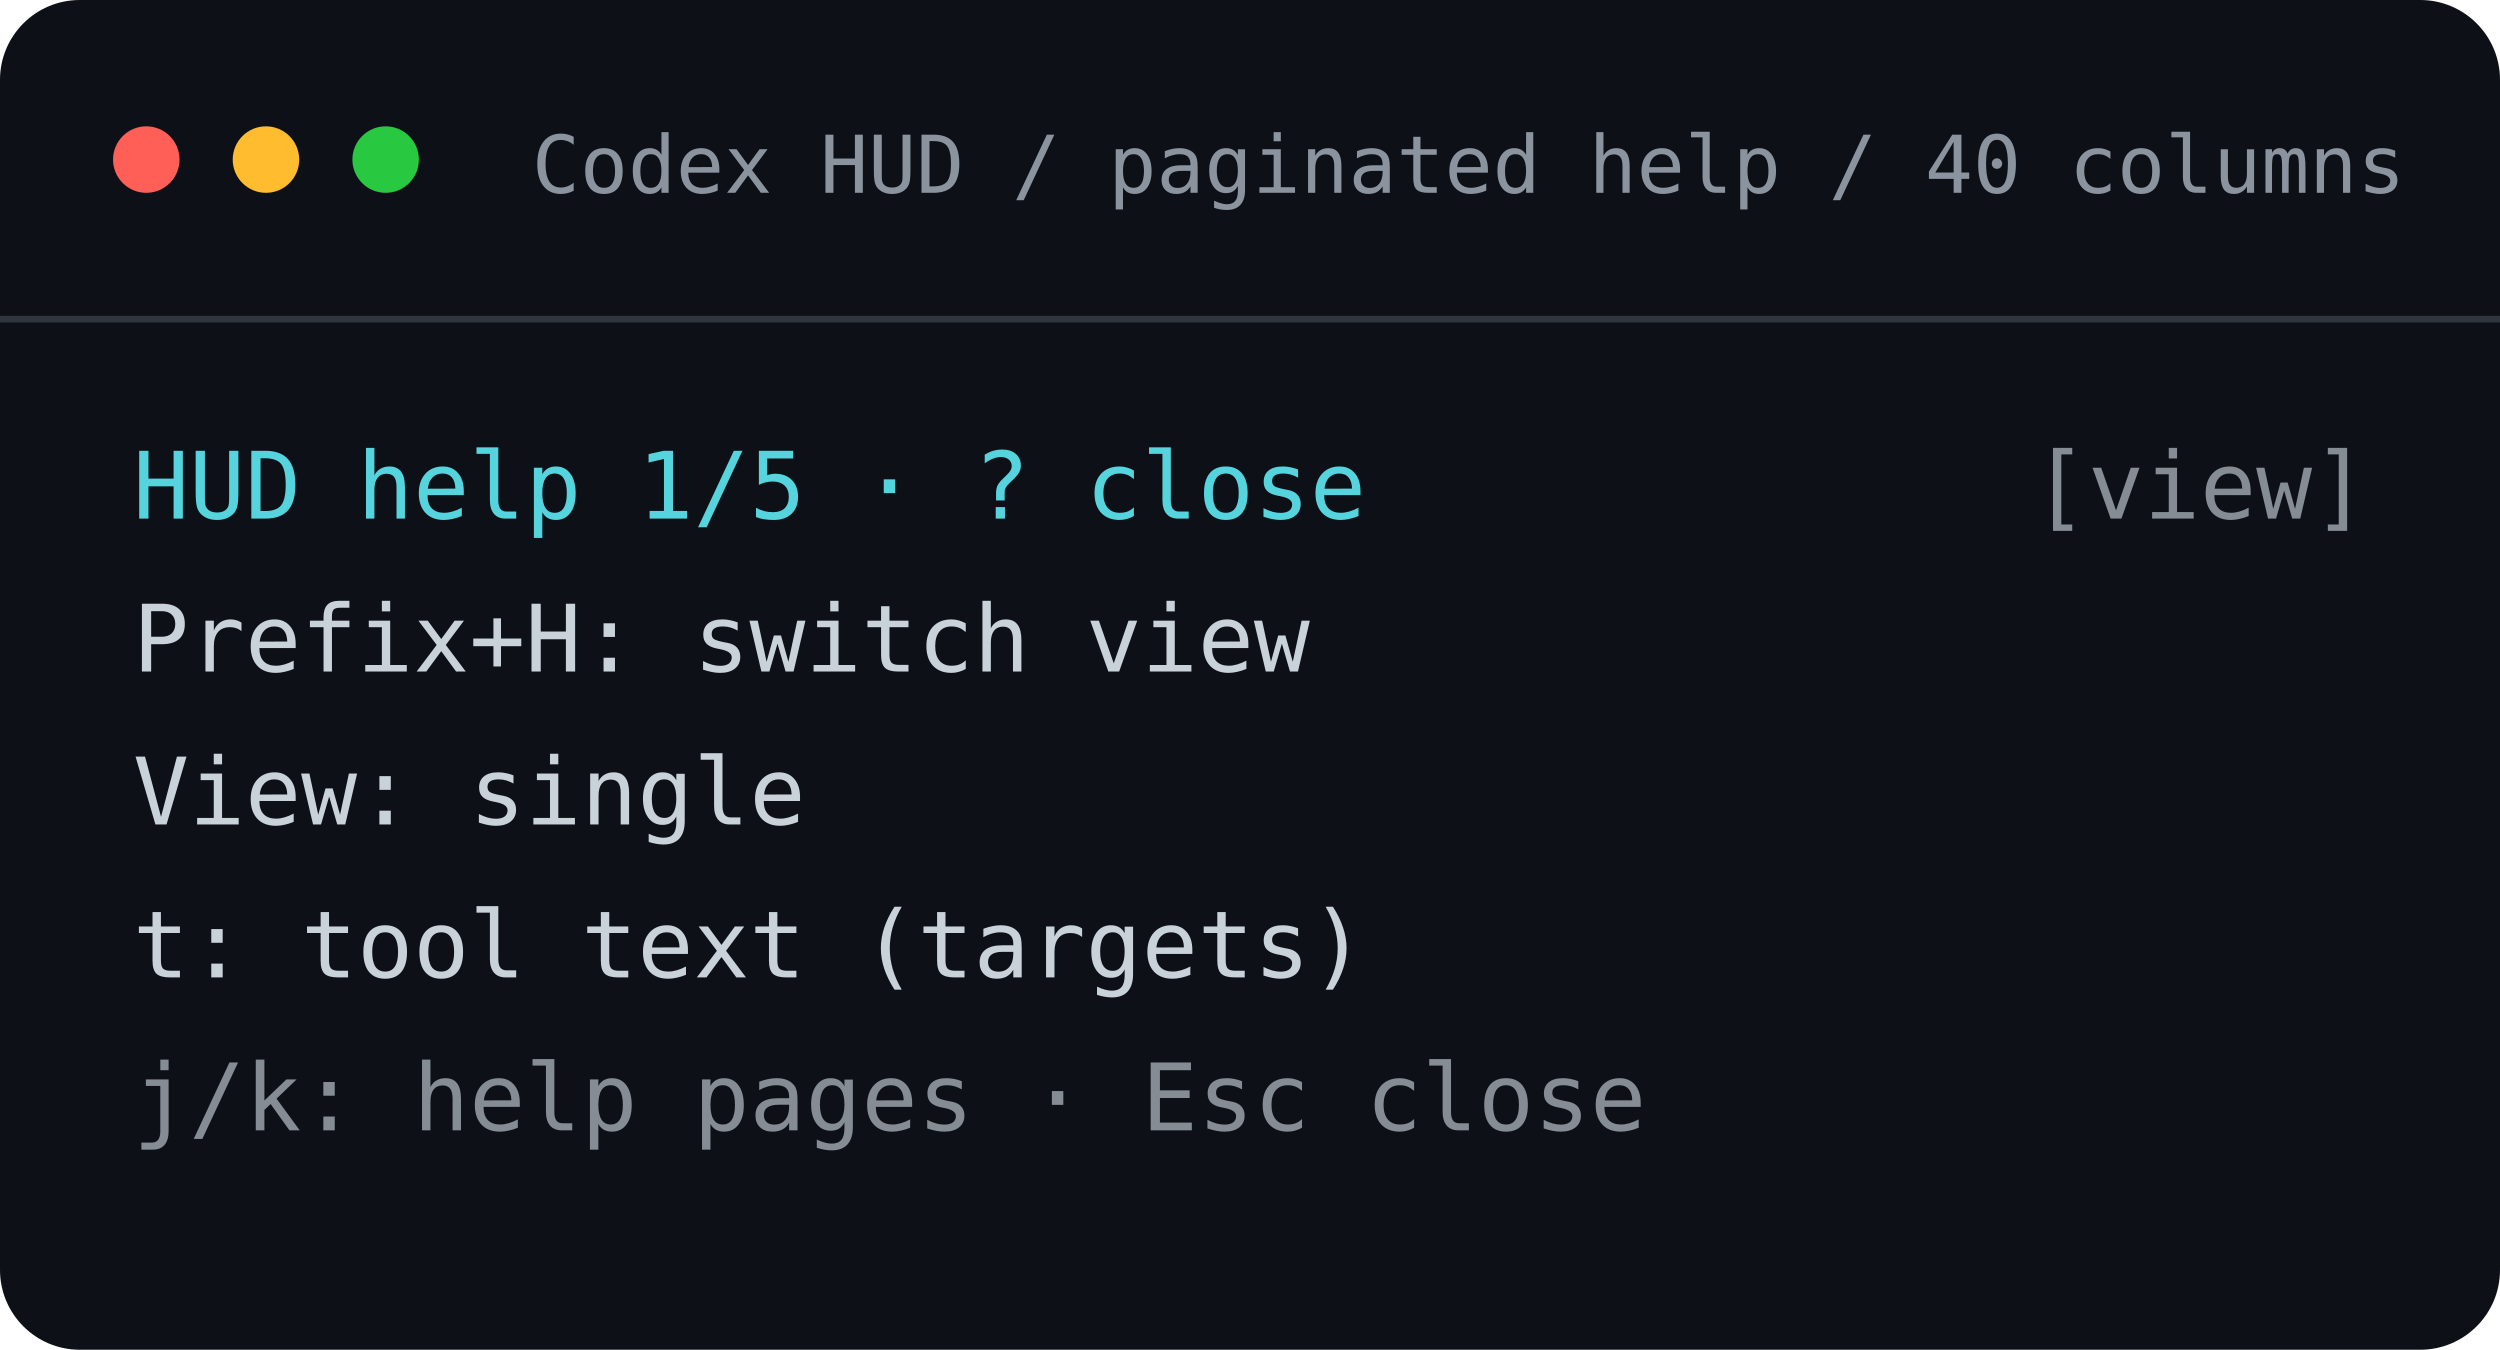
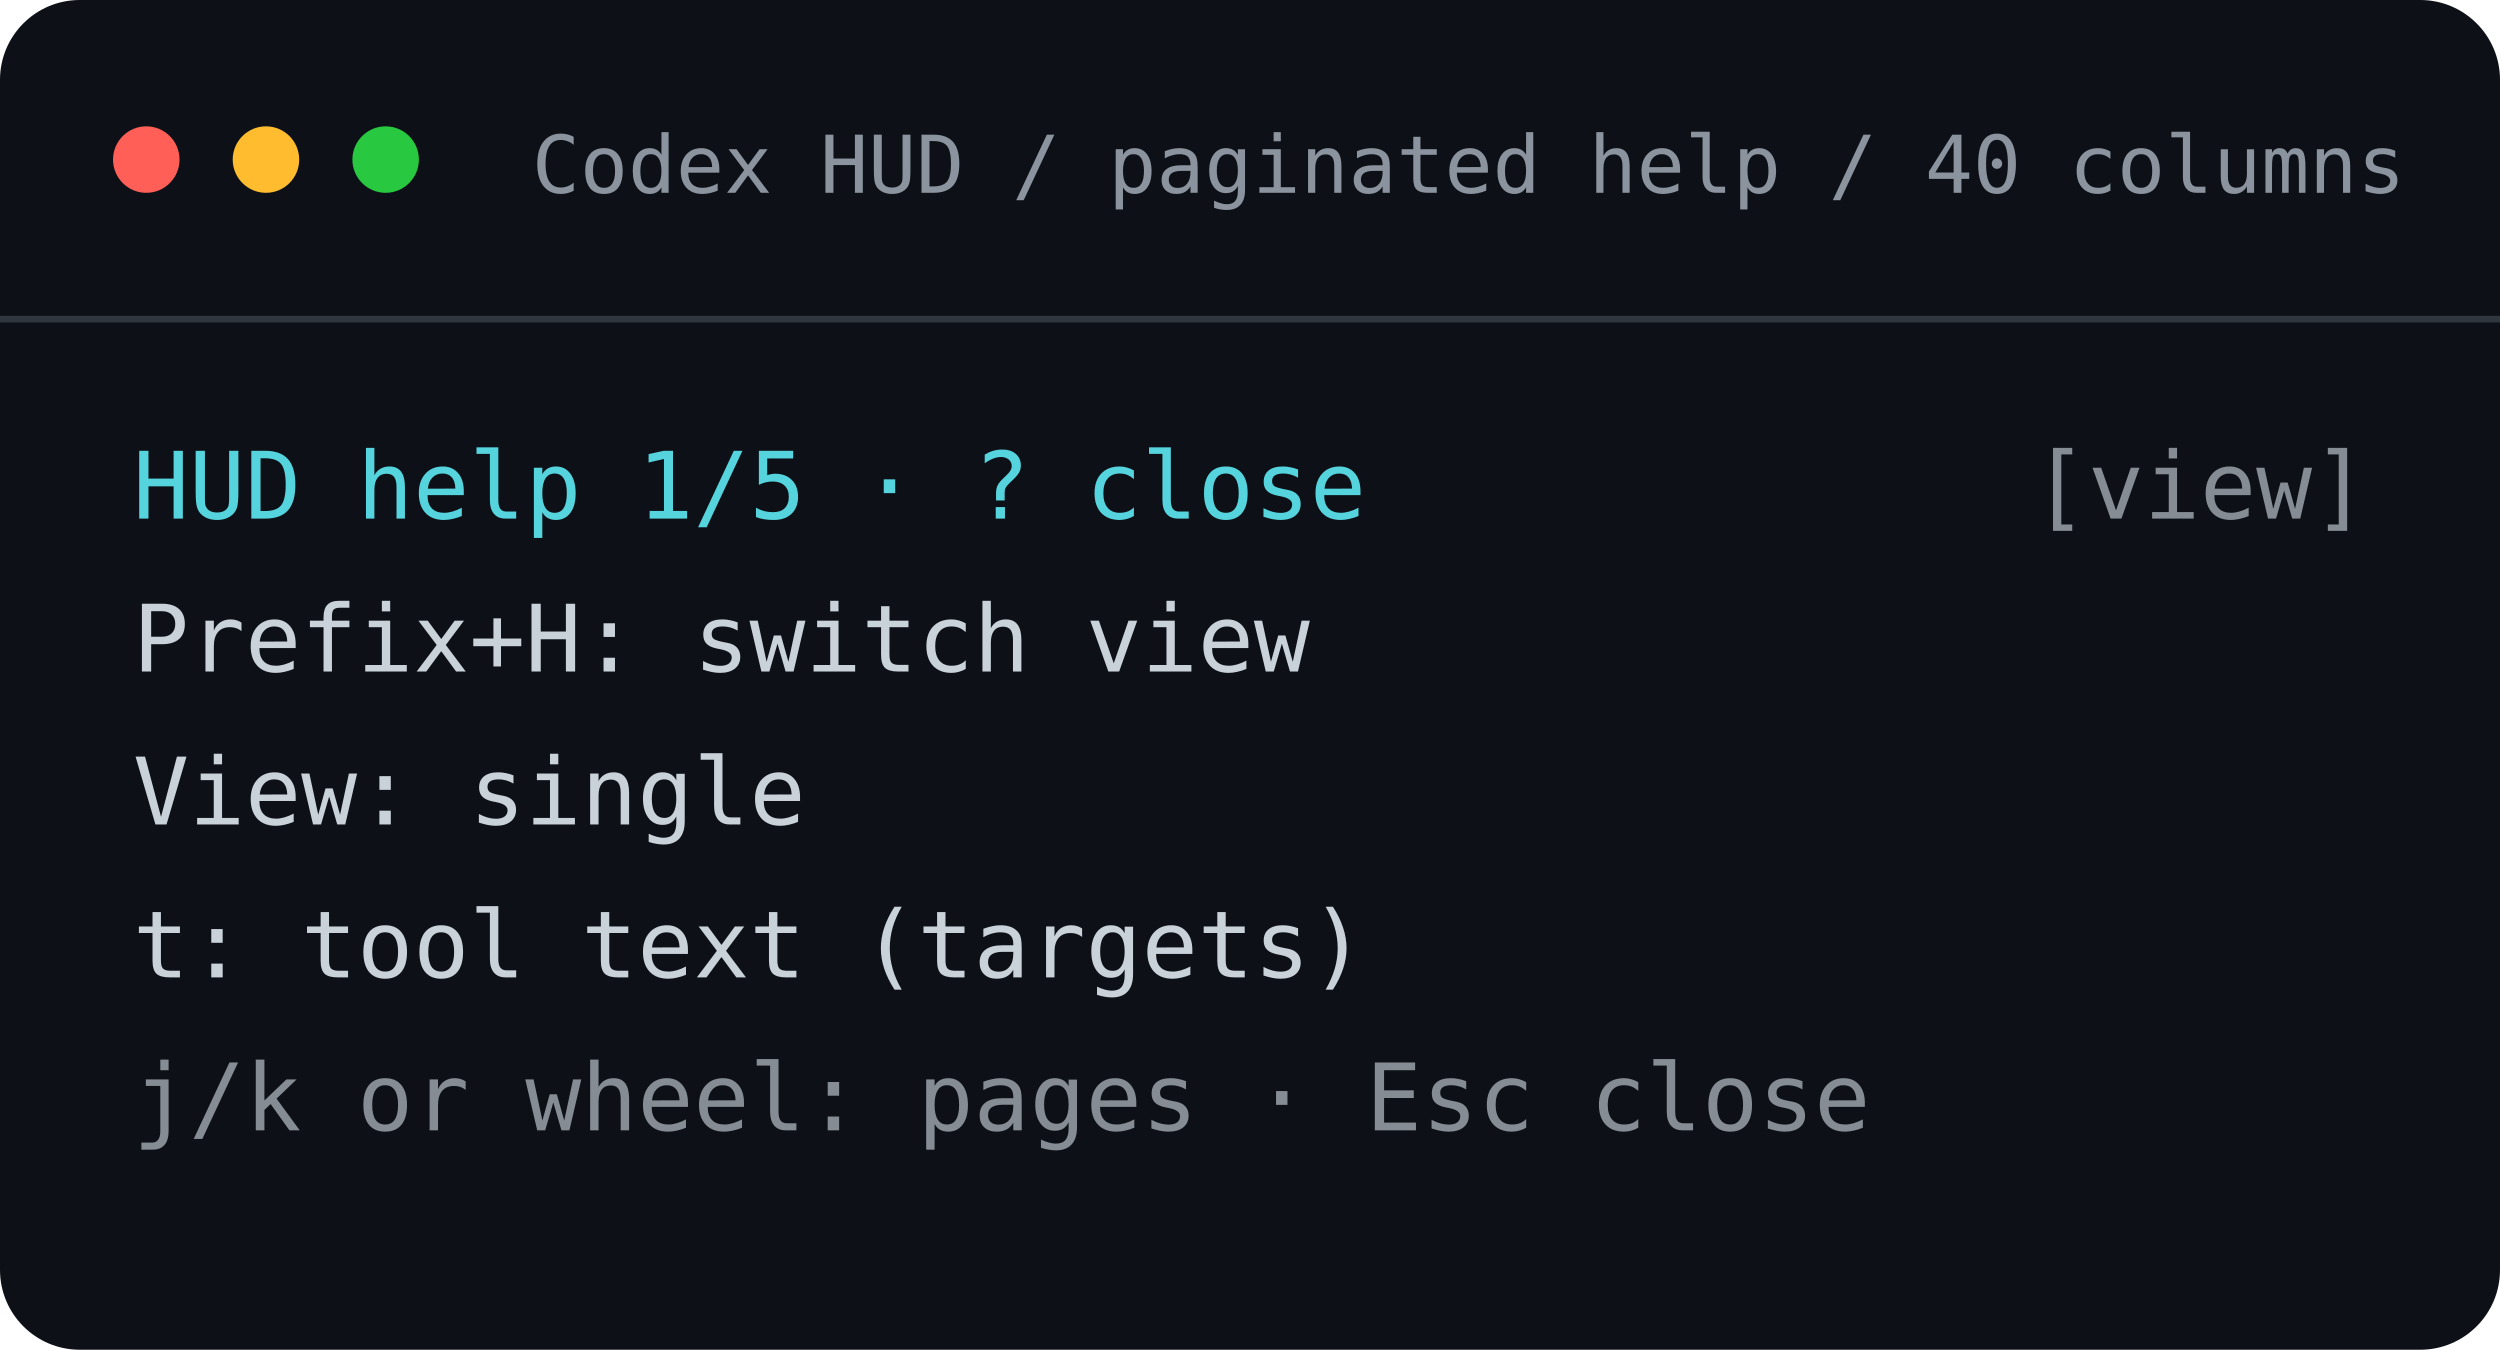
<svg xmlns="http://www.w3.org/2000/svg" width="376" height="203" viewBox="0 0 376 203" role="img" aria-label="Codex HUD / paginated help / 40 columns">
  <rect width="376" height="203" rx="12" fill="#0d1117" />
  <path d="M0 48H376" stroke="#30363d" />
  <circle cx="22" cy="24" r="5" fill="#ff5f57" />
  <circle cx="40" cy="24" r="5" fill="#febc2e" />
  <circle cx="58" cy="24" r="5" fill="#28c840" />
  <text x="80" y="29" fill="#8b949e" font-family="monospace" font-size="12">Codex HUD / paginated help / 40 columns</text>
  <g font-family="Menlo,DejaVu Sans Mono,monospace" font-size="14" xml:space="preserve">
    <text x="20" y="78" fill="#56d4dd" opacity="1" font-weight="400" text-decoration="none" textLength="184.8" lengthAdjust="spacingAndGlyphs">HUD help 1/5 · ? close</text>
    <text x="204.8" y="78" fill="#c9d1d9" opacity="1" font-weight="400" text-decoration="none" textLength="100.8" lengthAdjust="spacingAndGlyphs">            </text>
    <text x="305.6" y="78" fill="#c9d1d9" opacity="0.64" font-weight="400" text-decoration="none" textLength="50.4" lengthAdjust="spacingAndGlyphs">[view]</text>
    <text x="20" y="101" fill="#c9d1d9" opacity="1" font-weight="400" text-decoration="none" textLength="176.4" lengthAdjust="spacingAndGlyphs">Prefix+H: switch view</text>
    <text x="20" y="124" fill="#c9d1d9" opacity="1" font-weight="400" text-decoration="none" textLength="100.8" lengthAdjust="spacingAndGlyphs">View: single</text>
    <text x="20" y="147" fill="#c9d1d9" opacity="1" font-weight="400" text-decoration="none" textLength="184.8" lengthAdjust="spacingAndGlyphs">t: tool text (targets)</text>
-     <text x="20" y="170" fill="#c9d1d9" opacity="0.64" font-weight="400" text-decoration="none" textLength="226.8" lengthAdjust="spacingAndGlyphs">j/k: help pages · Esc close</text>
+     <text x="20" y="170" fill="#c9d1d9" opacity="0.64" font-weight="400" text-decoration="none" textLength="260.4" lengthAdjust="spacingAndGlyphs">j/k or wheel: pages · Esc close</text>
  </g>
</svg>
